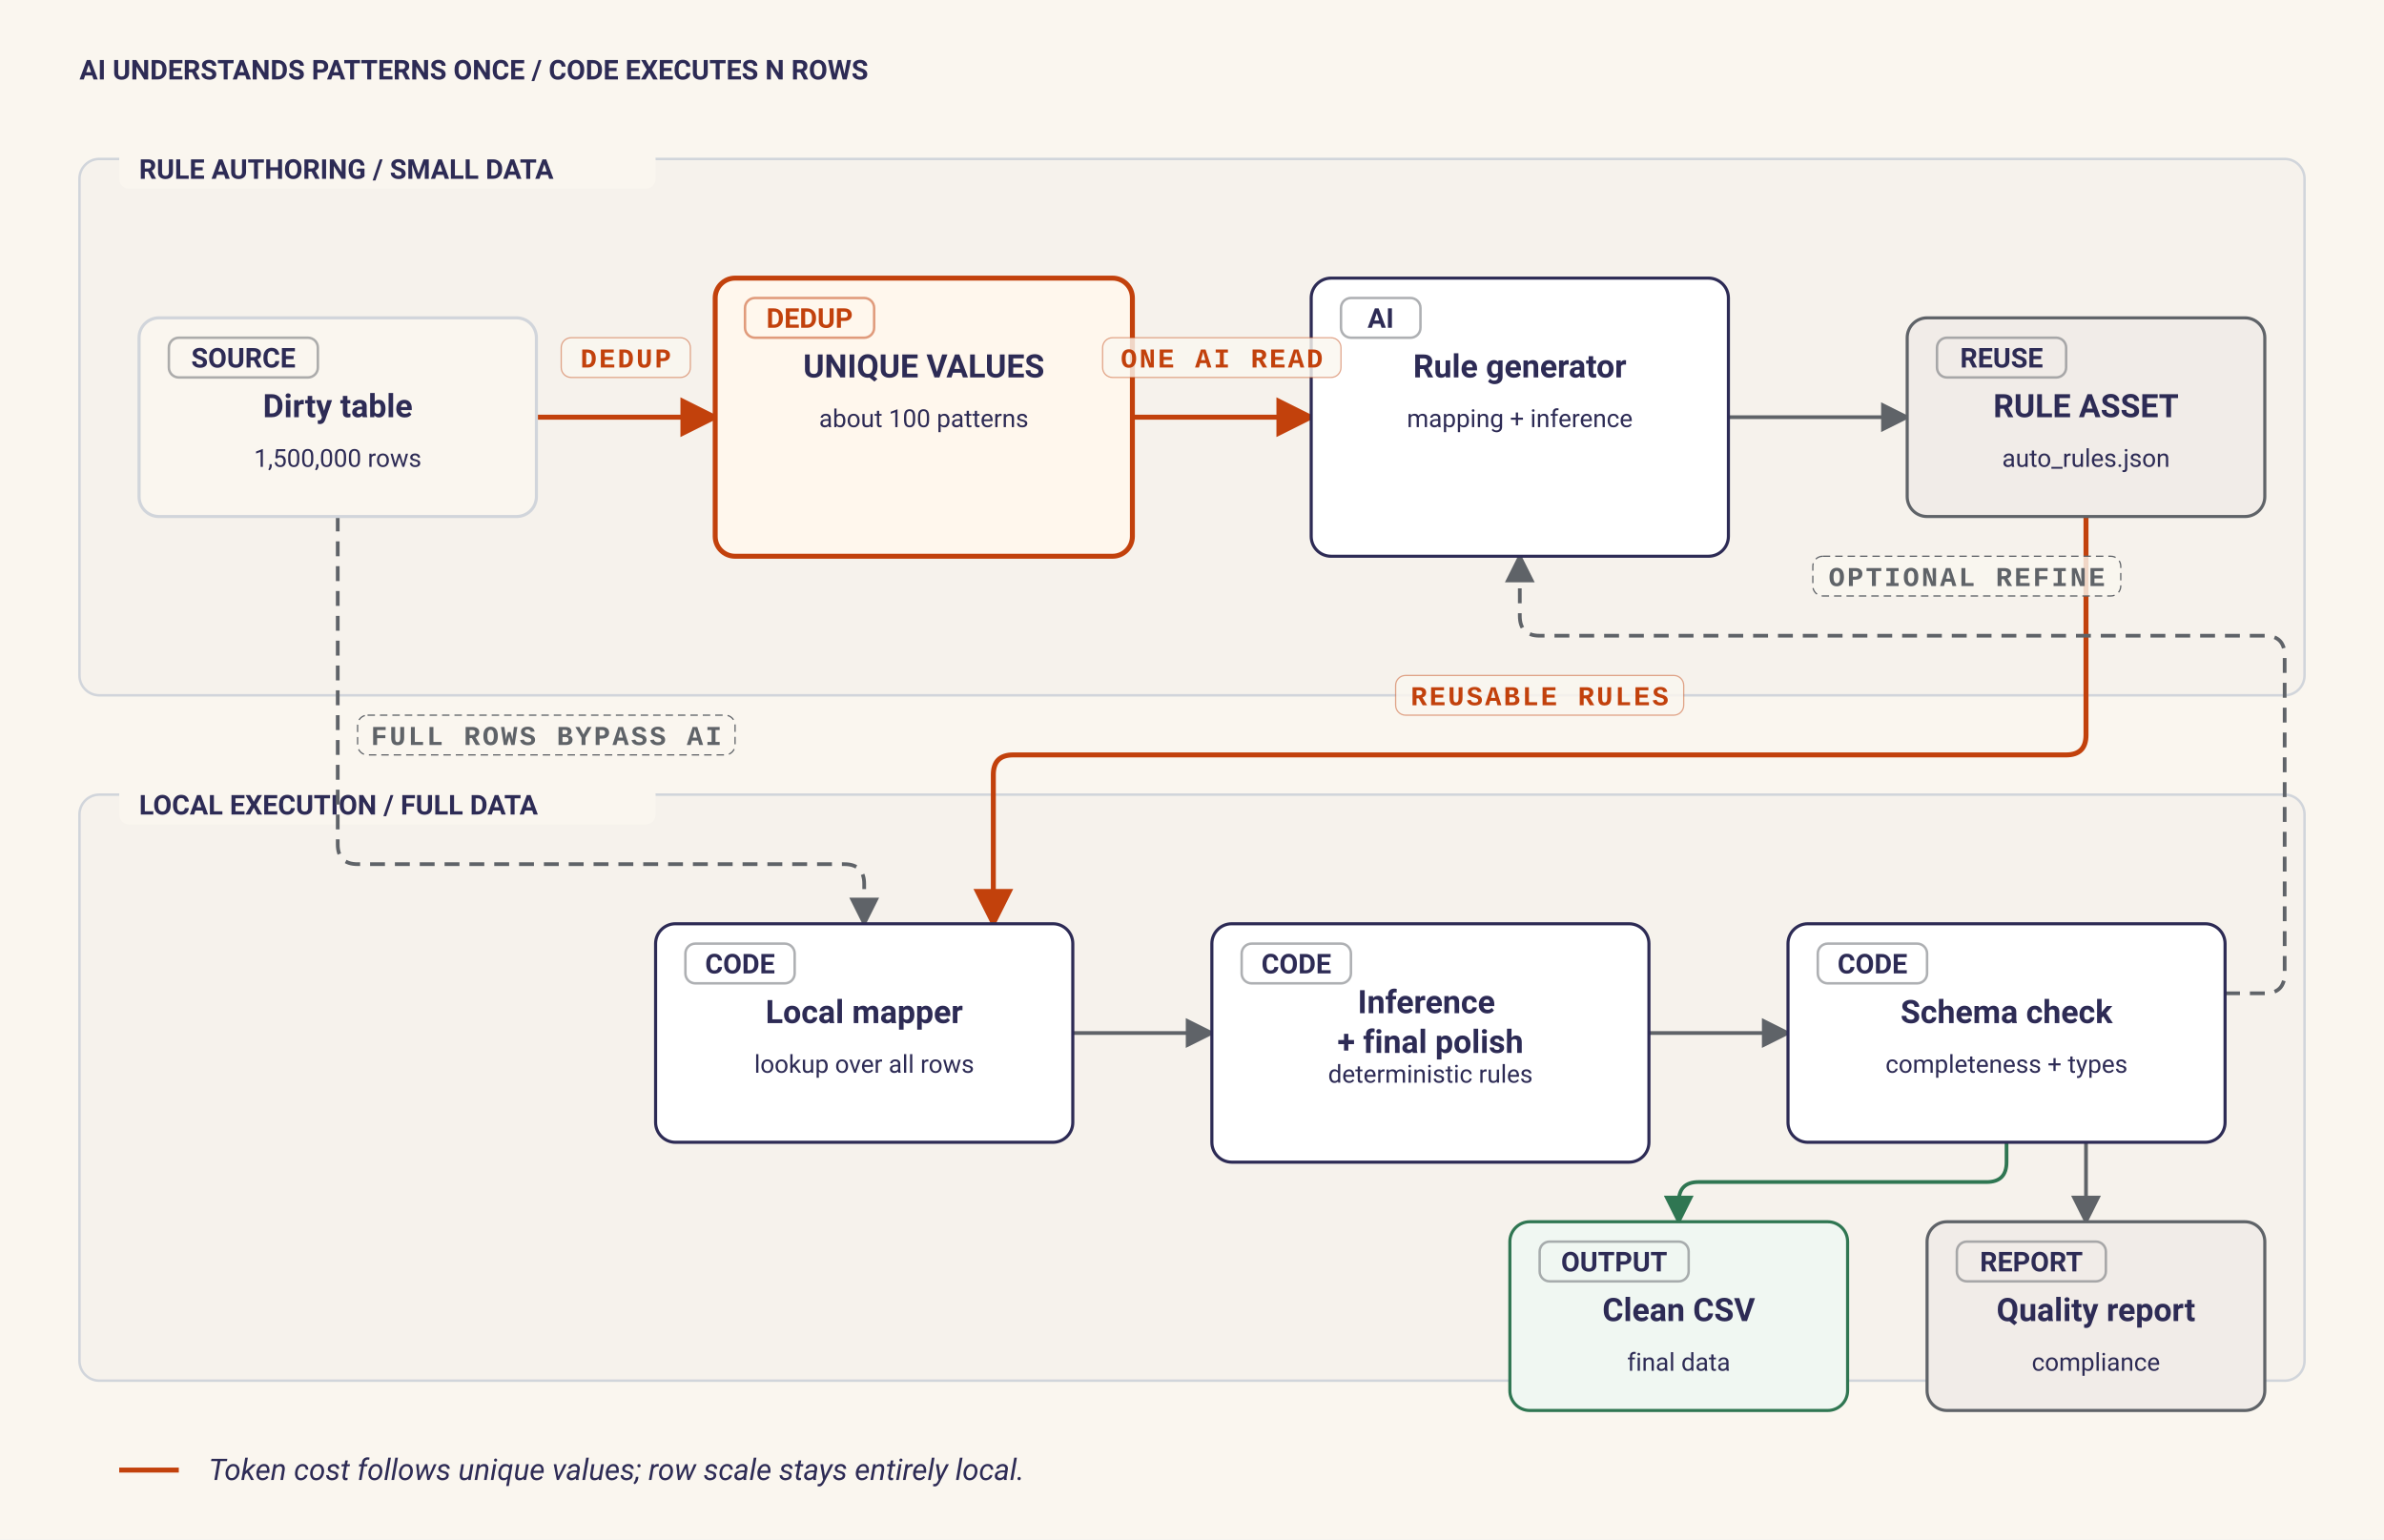
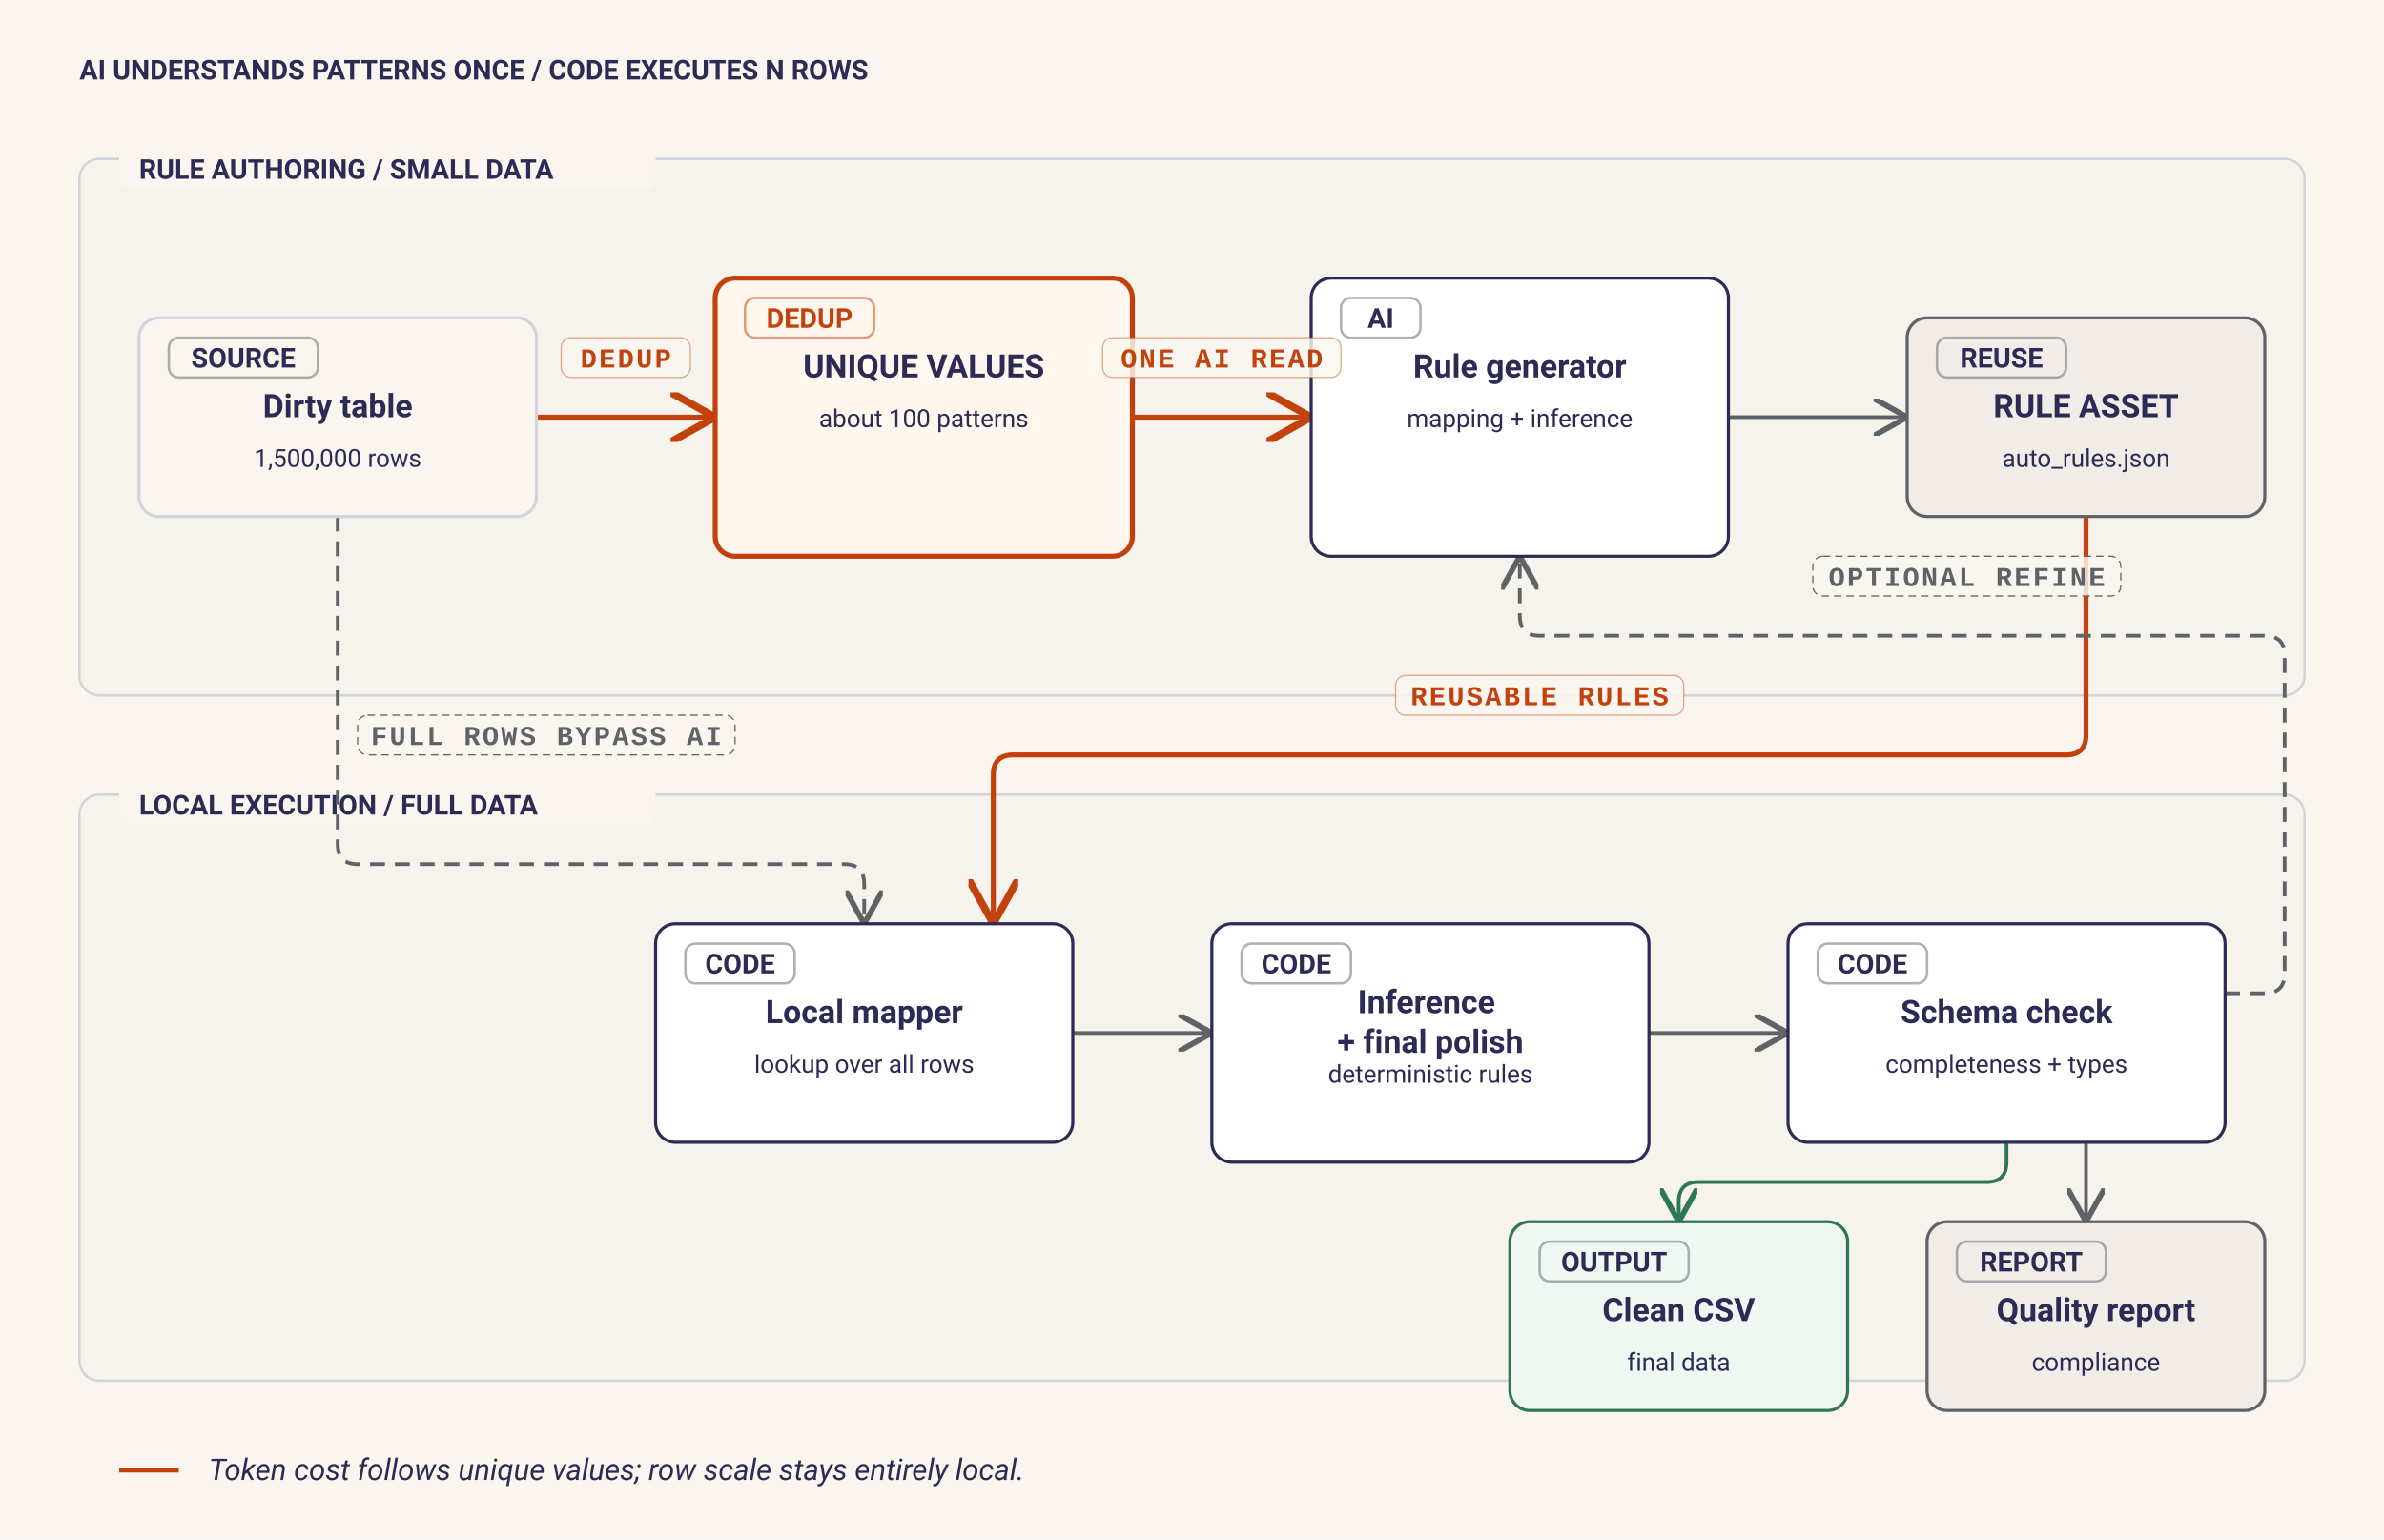
<svg xmlns="http://www.w3.org/2000/svg" class="editorial-diagram editorial-diagram-schema-mapper diagram-typography-standard" viewBox="0 0 960 620" width="100%" role="img" aria-labelledby="schema-mapper-title schema-mapper-desc" preserveAspectRatio="xMidYMid meet">
  <defs>
-     <marker id="schema-mapper-arrow-default" markerWidth="8" markerHeight="8" refX="7" refY="4" orient="auto">
-       <path d="M0,0 L8,4 L0,8 Z" fill="#5f6368" />
-     </marker>
-     <marker id="schema-mapper-arrow-accent" markerWidth="8" markerHeight="8" refX="7" refY="4" orient="auto">
-       <path d="M0,0 L8,4 L0,8 Z" fill="#c2410c" />
-     </marker>
-     <marker id="schema-mapper-arrow-success" markerWidth="8" markerHeight="8" refX="7" refY="4" orient="auto">
-       <path d="M0,0 L8,4 L0,8 Z" fill="#2f7652" />
-     </marker>
-     <marker id="schema-mapper-arrow-danger" markerWidth="8" markerHeight="8" refX="7" refY="4" orient="auto">
-       <path d="M0,0 L8,4 L0,8 Z" fill="#a34444" />
+     <marker id="schema-mapper-arrow-default" markerWidth="10" markerHeight="10" refX="9" refY="5" orient="auto">
+       <path d="M0,0 L9,5 L0,10" fill="none" stroke="#5f6368" stroke-width="1.5" stroke-linecap="round" stroke-linejoin="round" />
+     </marker>
+     <marker id="schema-mapper-arrow-accent" markerWidth="10" markerHeight="10" refX="9" refY="5" orient="auto">
+       <path d="M0,0 L9,5 L0,10" fill="none" stroke="#c2410c" stroke-width="1.5" stroke-linecap="round" stroke-linejoin="round" />
+     </marker>
+     <marker id="schema-mapper-arrow-success" markerWidth="10" markerHeight="10" refX="9" refY="5" orient="auto">
+       <path d="M0,0 L9,5 L0,10" fill="none" stroke="#2f7652" stroke-width="1.5" stroke-linecap="round" stroke-linejoin="round" />
+     </marker>
+     <marker id="schema-mapper-arrow-danger" markerWidth="10" markerHeight="10" refX="9" refY="5" orient="auto">
+       <path d="M0,0 L9,5 L0,10" fill="none" stroke="#a34444" stroke-width="1.5" stroke-linecap="round" stroke-linejoin="round" />
    </marker>
  </defs>
  <style>
.editorial-diagram text{font-family:-apple-system,BlinkMacSystemFont,'Segoe UI',Roboto,'Noto Sans SC',sans-serif;fill:#2d2b55;letter-spacing:0}
.zone&gt;rect:first-child{fill:#2d2b55;fill-opacity:.018;stroke:#d1d5db;stroke-width:1}
.zone-label-mask{fill:#faf6ef}
.connector-label rect{fill:#faf6ef;fill-opacity:.82}
.zone-label,.node-tag,.connector-label text,.label-eyebrow{font-family:'SFMono-Regular',Consolas,'Liberation Mono','Noto Sans Mono CJK SC',monospace;font-size:11px;font-weight:600;letter-spacing:.08em;fill:#5f6368}
.lane rect{fill:#faf6ef;stroke:#e5e7eb;stroke-width:1}.lane-tinted rect{fill:#2d2b55;fill-opacity:.018}
.lane line{stroke:#d1d5db;stroke-width:1}.lane-label{font-family:'SFMono-Regular',Consolas,'Liberation Mono','Noto Sans Mono CJK SC',monospace;font-size:11px;font-weight:600;fill:#5f6368;letter-spacing:.06em}
.connector{fill:none;stroke:#5f6368;stroke-width:1.5}
.connector-accent{stroke:#c2410c;stroke-width:2}
.connector-success{stroke:#2f7652}.connector-danger{stroke:#a34444}
.connector-dashed{stroke-dasharray:6 4}
.node-mask,.decision-mask{fill:#faf6ef;stroke:none}
.node-box{fill:#ffffff;stroke:#2d2b55;stroke-width:1.25}
.node-muted .node-box{fill:#faf6ef;stroke:#d1d5db}
.node-store .node-box{fill:#2d2b55;fill-opacity:.045;stroke:#5f6368}
.node-optional .node-box{fill:#faf6ef;stroke:#d1d5db;stroke-dasharray:6 4}
.node-focal .node-box{fill:#fff7ed;stroke:#c2410c;stroke-width:2}
.node-success .node-box{fill:#f0f7f2;stroke:#2f7652}
.node-danger .node-box{fill:#fdf2f2;stroke:#a34444}
.node-tag-box{fill:none;stroke:#5f6368;stroke-opacity:.5}
.node-focal .node-tag-box{stroke:#c2410c}.node-focal .node-tag{fill:#c2410c}
.node-title,.decision-title{font-size:13px;font-weight:650}
.node-subtitle,.decision-subtitle{font-family:'SFMono-Regular',Consolas,'Liberation Mono','Noto Sans Mono CJK SC',monospace;font-size:10px;fill:#5f6368}
.decision-box{fill:#ffffff;stroke:#2d2b55;stroke-width:1.25}
.decision-focal .decision-box{fill:#fff7ed;stroke:#c2410c;stroke-width:2}
.connector-label rect{stroke:#e5e7eb;stroke-width:.5}
.connector-label-accent rect{stroke:#c2410c;stroke-opacity:.45}.connector-label-accent text{fill:#c2410c}
.connector-label-success rect{stroke:#2f7652;stroke-opacity:.45}.connector-label-success text{fill:#2f7652}
.connector-label-danger rect{stroke:#a34444;stroke-opacity:.45}.connector-label-danger text{fill:#a34444}
.connector-label-dashed rect{stroke:#5f6368;stroke-dasharray:3 2}.connector-label-dashed text{fill:#5f6368}
.annotation line{stroke:#c2410c;stroke-width:2}.annotation text{font-size:12px;font-style:italic}
.label-metric{font-family:'SFMono-Regular',Consolas,'Liberation Mono','Noto Sans Mono CJK SC',monospace;font-size:12px;font-weight:600;fill:#c2410c}
.step-header rect{fill:#2d2b55;fill-opacity:.1}.step-header text{font-family:'SFMono-Regular',Consolas,'Liberation Mono','Noto Sans Mono CJK SC',monospace;font-size:11px;font-weight:600;fill:#5f6368}
.step-header .step-label{letter-spacing:.06em}.step-focal rect{fill:#f97316;fill-opacity:.16}.step-focal text{fill:#c2410c}
.diagram-typography-expanded .zone-label,.diagram-typography-expanded .node-tag,.diagram-typography-expanded .connector-label text,.diagram-typography-expanded .label-eyebrow{font-size:12px}
.diagram-typography-expanded .node-title,.diagram-typography-expanded .decision-title{font-size:14px}
.diagram-typography-expanded .node-subtitle,.diagram-typography-expanded .decision-subtitle{font-size:10px}
.diagram-typography-expanded .annotation text{font-size:13px}
</style>
  <rect width="960" height="620" fill="#faf6ef" />
  <g class="zone">
    <rect x="32" y="64" width="896" height="216" rx="8" />
    <rect class="zone-label-mask" x="48" y="60" width="216" height="16" rx="4" />
    <text class="zone-label" x="56" y="72">RULE AUTHORING / SMALL DATA</text>
  </g>
  <g class="zone">
    <rect x="32" y="320" width="896" height="236" rx="8" />
    <rect class="zone-label-mask" x="48" y="316" width="216" height="16" rx="4" />
    <text class="zone-label" x="56" y="328">LOCAL EXECUTION / FULL DATA</text>
  </g>
  <path class="connector connector-accent" d="M 216 168 L 288 168" marker-end="url(#schema-mapper-arrow-accent)" />
  <path class="connector connector-accent" d="M 456 168 L 528 168" marker-end="url(#schema-mapper-arrow-accent)" />
  <path class="connector connector-default" d="M 696 168 L 768 168" marker-end="url(#schema-mapper-arrow-default)" />
  <path class="connector connector-dashed" d="M 136 208 L 136 340 Q 136 348 144 348 L 340 348 Q 348 348 348 356 L 348 372" marker-end="url(#schema-mapper-arrow-default)" />
  <path class="connector connector-accent" d="M 840 208 L 840 296 Q 840 304 832 304 L 408 304 Q 400 304 400 312 L 400 372" marker-end="url(#schema-mapper-arrow-accent)" />
  <path class="connector connector-default" d="M 432 416 L 488 416" marker-end="url(#schema-mapper-arrow-default)" />
  <path class="connector connector-default" d="M 664 416 L 720 416" marker-end="url(#schema-mapper-arrow-default)" />
  <path class="connector connector-success" d="M 808 460 L 808 468 Q 808 476 800 476 L 684 476 Q 676 476 676 484 L 676 492" marker-end="url(#schema-mapper-arrow-success)" />
  <path class="connector connector-default" d="M 840 460 L 840 492" marker-end="url(#schema-mapper-arrow-default)" />
  <path class="connector connector-dashed" d="M 896 400 L 912 400 Q 920 400 920 392 L 920 264 Q 920 256 912 256 L 620 256 Q 612 256 612 248 L 612 224" marker-end="url(#schema-mapper-arrow-default)" />
  <g class="node node-muted">
    <rect class="node-mask" x="56" y="128" width="160" height="80" rx="8" />
    <rect class="node-box" x="56" y="128" width="160" height="80" rx="8" />
    <rect class="node-tag-box" x="68" y="136" width="60" height="16" rx="4" />
    <text class="node-tag" x="98" y="148" text-anchor="middle">SOURCE</text>
    <text class="node-title" text-anchor="middle">
      <tspan x="136" y="168">Dirty table</tspan>
    </text>
    <text class="node-subtitle" text-anchor="middle">
      <tspan x="136" y="188">1,500,000 rows</tspan>
    </text>
  </g>
  <g class="node node-focal">
    <rect class="node-mask" x="288" y="112" width="168" height="112" rx="8" />
    <rect class="node-box" x="288" y="112" width="168" height="112" rx="8" />
    <rect class="node-tag-box" x="300" y="120" width="52" height="16" rx="4" />
    <text class="node-tag" x="326" y="132" text-anchor="middle">DEDUP</text>
    <text class="node-title" text-anchor="middle">
      <tspan x="372" y="152">UNIQUE VALUES</tspan>
    </text>
    <text class="node-subtitle" text-anchor="middle">
      <tspan x="372" y="172">about 100 patterns</tspan>
    </text>
  </g>
  <g class="node node-default">
    <rect class="node-mask" x="528" y="112" width="168" height="112" rx="8" />
    <rect class="node-box" x="528" y="112" width="168" height="112" rx="8" />
    <rect class="node-tag-box" x="540" y="120" width="32" height="16" rx="4" />
    <text class="node-tag" x="556" y="132" text-anchor="middle">AI</text>
    <text class="node-title" text-anchor="middle">
      <tspan x="612" y="152">Rule generator</tspan>
    </text>
    <text class="node-subtitle" text-anchor="middle">
      <tspan x="612" y="172">mapping + inference</tspan>
    </text>
  </g>
  <g class="node node-store">
    <rect class="node-mask" x="768" y="128" width="144" height="80" rx="8" />
    <rect class="node-box" x="768" y="128" width="144" height="80" rx="8" />
    <rect class="node-tag-box" x="780" y="136" width="52" height="16" rx="4" />
    <text class="node-tag" x="806" y="148" text-anchor="middle">REUSE</text>
    <text class="node-title" text-anchor="middle">
      <tspan x="840" y="168">RULE ASSET</tspan>
    </text>
    <text class="node-subtitle" text-anchor="middle">
      <tspan x="840" y="188">auto_rules.json</tspan>
    </text>
  </g>
  <g class="node node-default">
    <rect class="node-mask" x="264" y="372" width="168" height="88" rx="8" />
    <rect class="node-box" x="264" y="372" width="168" height="88" rx="8" />
    <rect class="node-tag-box" x="276" y="380" width="44" height="16" rx="4" />
    <text class="node-tag" x="298" y="392" text-anchor="middle">CODE</text>
    <text class="node-title" text-anchor="middle">
      <tspan x="348" y="412">Local mapper</tspan>
    </text>
    <text class="node-subtitle" text-anchor="middle">
      <tspan x="348" y="432">lookup over all rows</tspan>
    </text>
  </g>
  <g class="node node-default">
    <rect class="node-mask" x="488" y="372" width="176" height="96" rx="8" />
    <rect class="node-box" x="488" y="372" width="176" height="96" rx="8" />
    <rect class="node-tag-box" x="500" y="380" width="44" height="16" rx="4" />
    <text class="node-tag" x="522" y="392" text-anchor="middle">CODE</text>
    <text class="node-title" text-anchor="middle">
      <tspan x="576" y="408">Inference</tspan>
      <tspan x="576" y="424">+ final polish</tspan>
    </text>
    <text class="node-subtitle" text-anchor="middle">
      <tspan x="576" y="436">deterministic rules</tspan>
    </text>
  </g>
  <g class="node node-default">
    <rect class="node-mask" x="720" y="372" width="176" height="88" rx="8" />
    <rect class="node-box" x="720" y="372" width="176" height="88" rx="8" />
    <rect class="node-tag-box" x="732" y="380" width="44" height="16" rx="4" />
    <text class="node-tag" x="754" y="392" text-anchor="middle">CODE</text>
    <text class="node-title" text-anchor="middle">
      <tspan x="808" y="412">Schema check</tspan>
    </text>
    <text class="node-subtitle" text-anchor="middle">
      <tspan x="808" y="432">completeness + types</tspan>
    </text>
  </g>
  <g class="node node-success">
    <rect class="node-mask" x="608" y="492" width="136" height="76" rx="8" />
    <rect class="node-box" x="608" y="492" width="136" height="76" rx="8" />
    <rect class="node-tag-box" x="620" y="500" width="60" height="16" rx="4" />
    <text class="node-tag" x="650" y="512" text-anchor="middle">OUTPUT</text>
    <text class="node-title" text-anchor="middle">
      <tspan x="676" y="532">Clean CSV</tspan>
    </text>
    <text class="node-subtitle" text-anchor="middle">
      <tspan x="676" y="552">final data</tspan>
    </text>
  </g>
  <g class="node node-store">
    <rect class="node-mask" x="776" y="492" width="136" height="76" rx="8" />
    <rect class="node-box" x="776" y="492" width="136" height="76" rx="8" />
    <rect class="node-tag-box" x="788" y="500" width="60" height="16" rx="4" />
    <text class="node-tag" x="818" y="512" text-anchor="middle">REPORT</text>
    <text class="node-title" text-anchor="middle">
      <tspan x="844" y="532">Quality report</tspan>
    </text>
    <text class="node-subtitle" text-anchor="middle">
      <tspan x="844" y="552">compliance</tspan>
    </text>
  </g>
  <text class="label label-eyebrow" x="32" y="32" text-anchor="start">AI UNDERSTANDS PATTERNS ONCE / CODE EXECUTES N ROWS</text>
  <g class="connector-label connector-label-accent">
    <rect x="226" y="136" width="52" height="16" rx="4" />
    <text x="252" y="148" text-anchor="middle">DEDUP</text>
  </g>
  <g class="connector-label connector-label-accent">
    <rect x="444" y="136" width="96" height="16" rx="4" />
    <text x="492" y="148" text-anchor="middle">ONE AI READ</text>
  </g>
  <g class="connector-label connector-label-dashed">
    <rect x="144" y="288" width="152" height="16" rx="4" />
    <text x="220" y="300" text-anchor="middle">FULL ROWS BYPASS AI</text>
  </g>
  <g class="connector-label connector-label-accent">
    <rect x="562" y="272" width="116" height="16" rx="4" />
    <text x="620" y="284" text-anchor="middle">REUSABLE RULES</text>
  </g>
  <g class="connector-label connector-label-dashed">
    <rect x="730" y="224" width="124" height="16" rx="4" />
    <text x="792" y="236" text-anchor="middle">OPTIONAL REFINE</text>
  </g>
  <g class="annotation">
    <line x1="48" y1="592" x2="72" y2="592" />
    <text x="84" y="596">Token cost follows unique values; row scale stays entirely local.</text>
  </g>
</svg>
